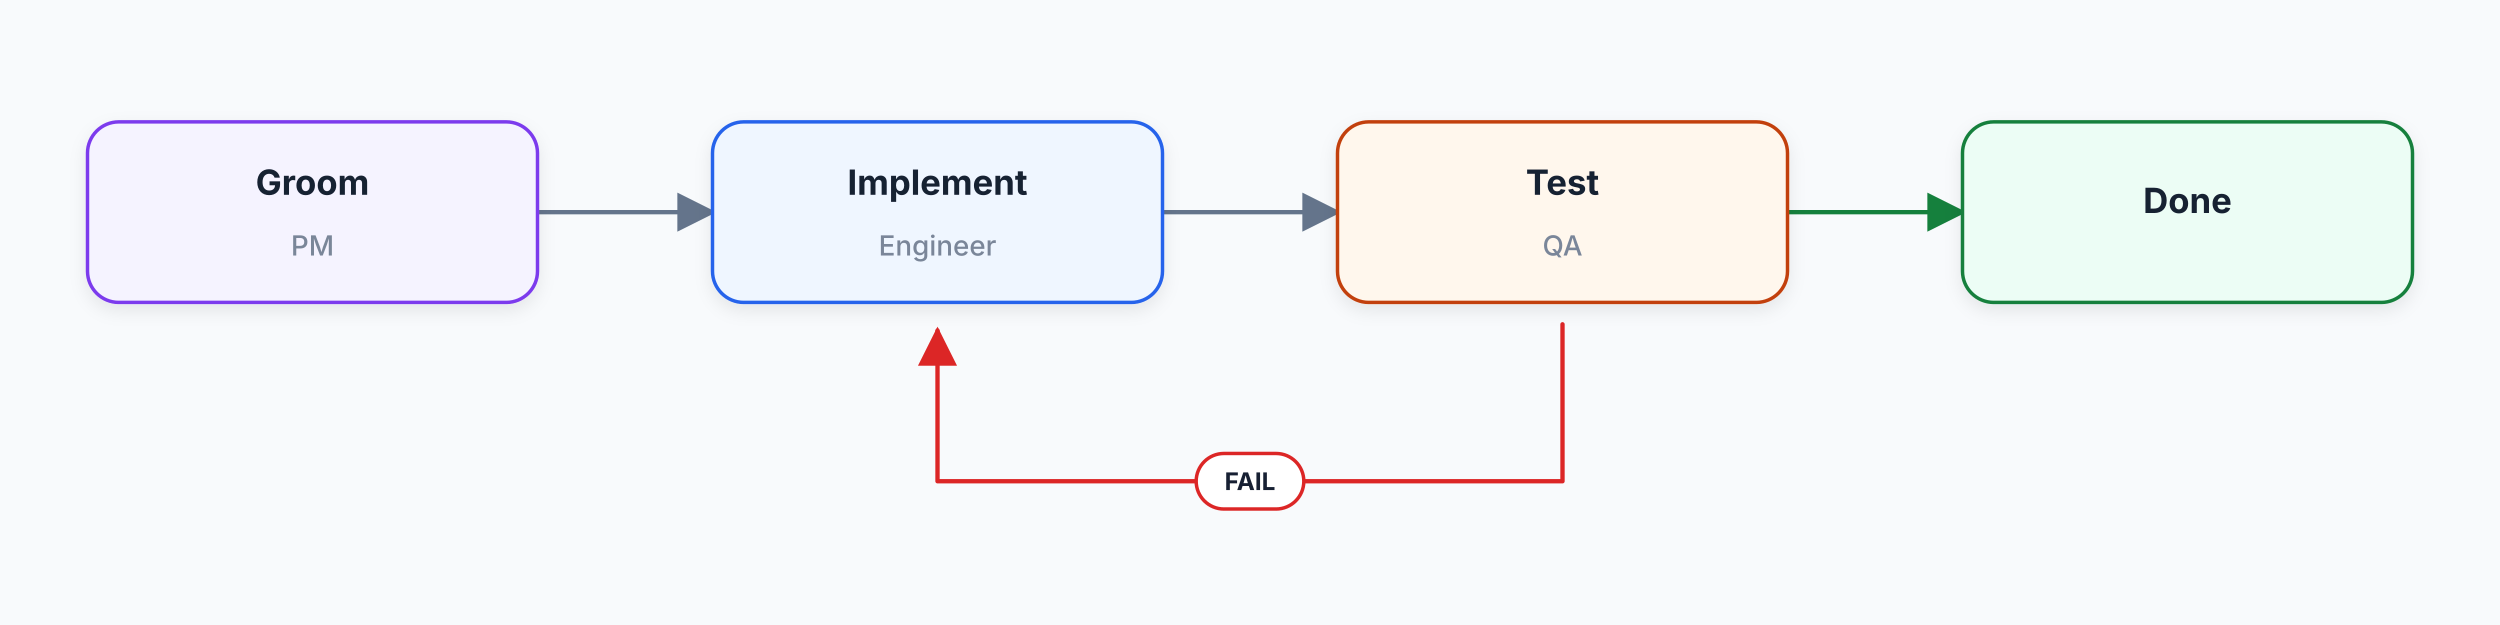
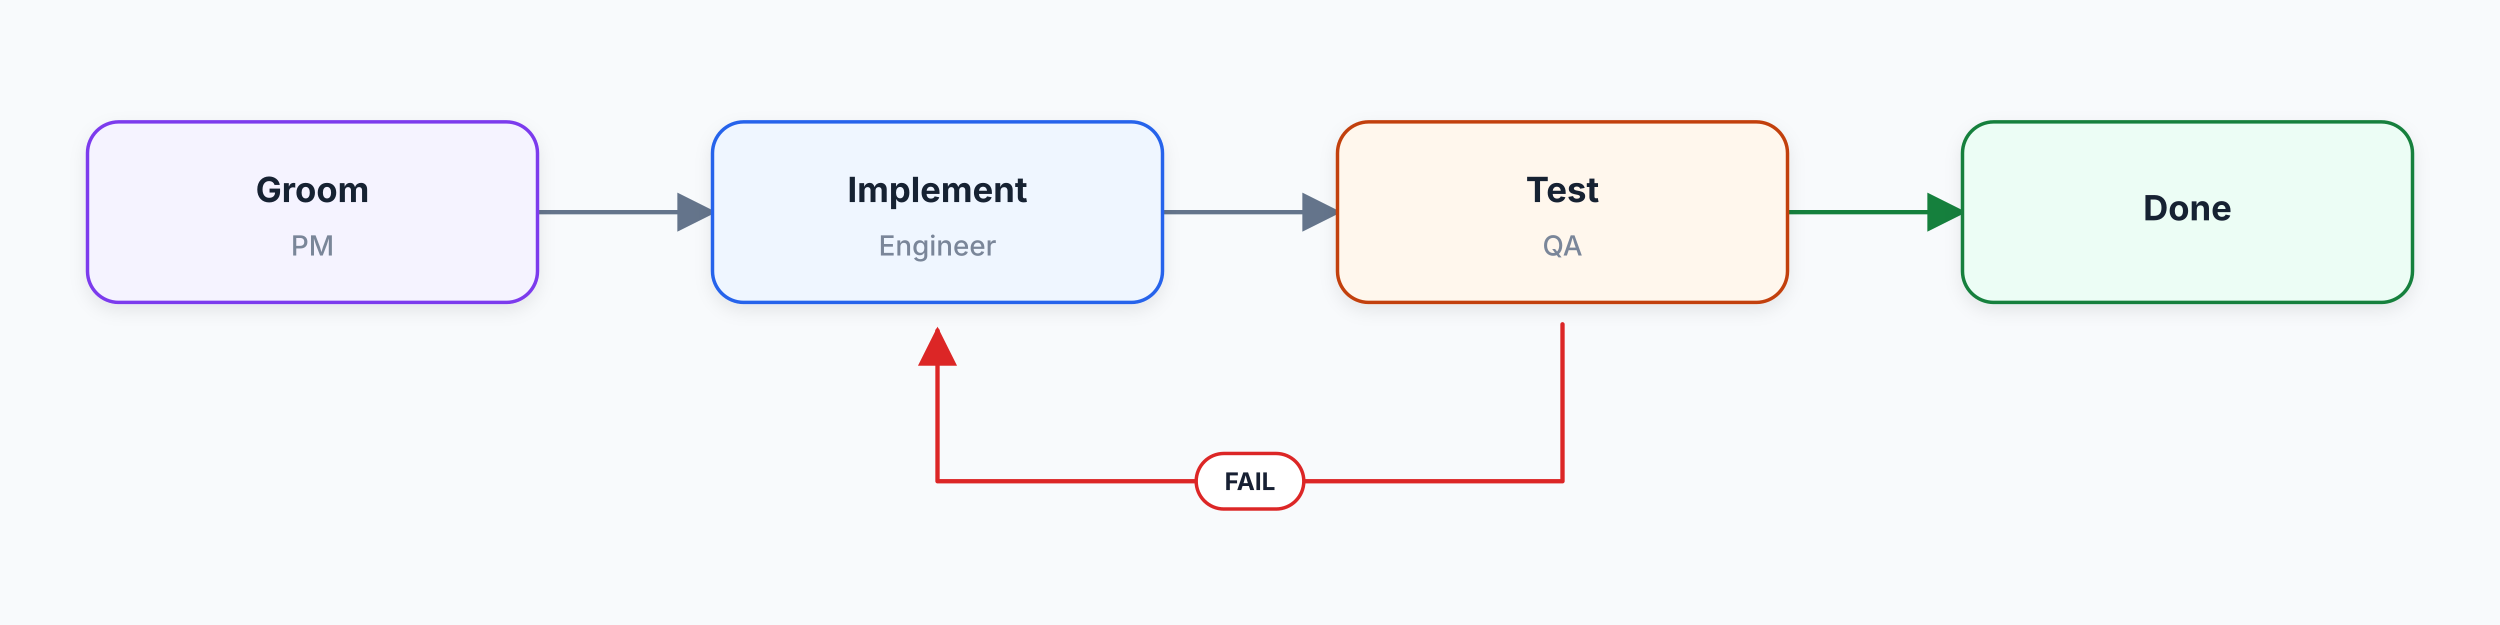
<svg xmlns="http://www.w3.org/2000/svg" width="1440" height="360" viewBox="0 0 1440 360" role="img" aria-labelledby="title desc">
  <defs>
    <filter id="shadow" x="-20%" y="-20%" width="140%" height="150%">
      <feDropShadow dx="0" dy="4" stdDeviation="5" flood-color="#0f172a" flood-opacity="0.08" />
    </filter>
    <marker id="arrow-purple" viewBox="0 0 10 10" refX="9" refY="5" markerWidth="9" markerHeight="9" orient="auto">
      <path d="M0 0 10 5 0 10Z" fill="#7c3aed" />
    </marker>
    <marker id="arrow-blue" viewBox="0 0 10 10" refX="9" refY="5" markerWidth="9" markerHeight="9" orient="auto">
      <path d="M0 0 10 5 0 10Z" fill="#2563eb" />
    </marker>
    <marker id="arrow-amber" viewBox="0 0 10 10" refX="9" refY="5" markerWidth="9" markerHeight="9" orient="auto">
      <path d="M0 0 10 5 0 10Z" fill="#c2410c" />
    </marker>
    <marker id="arrow-green" viewBox="0 0 10 10" refX="9" refY="5" markerWidth="9" markerHeight="9" orient="auto">
      <path d="M0 0 10 5 0 10Z" fill="#15803d" />
    </marker>
    <marker id="arrow-red" viewBox="0 0 10 10" refX="9" refY="5" markerWidth="9" markerHeight="9" orient="auto">
      <path d="M0 0 10 5 0 10Z" fill="#dc2626" />
    </marker>
    <marker id="arrow-gray" viewBox="0 0 10 10" refX="9" refY="5" markerWidth="9" markerHeight="9" orient="auto">
      <path d="M0 0 10 5 0 10Z" fill="#64748b" />
    </marker>
    <style>
      text { font-family: system-ui, -apple-system, BlinkMacSystemFont, "Segoe UI", sans-serif; fill: #172033; }
      .node rect { stroke-width: 2; }
      .node-title { font-size: 20px; font-weight: 750; text-anchor: middle; }
      .node-title.icon-copy { text-anchor: start; }
      .node-subtitle { font-size: 16px; font-weight: 500; fill: #7a8699; text-anchor: middle; }
      .eyebrow { font-size: 13px; font-weight: 750; letter-spacing: 1px; fill: #64748b; text-anchor: middle; }
      .mention-icon { font-size: 27px; font-weight: 750; text-anchor: middle; }
      .standalone-mention { font-size: 52px; font-weight: 750; text-anchor: middle; }
      .icon-node-title { font-size: 16px; font-weight: 750; text-anchor: middle; }
      .edge { fill: none; stroke-width: 2.5; stroke-linecap: round; stroke-linejoin: round; }
      .edge-label rect { stroke-width: 2; }
      .edge-label text { font-size: 14px; font-weight: 750; text-anchor: middle; dominant-baseline: central; }
      .divider { stroke: #cbd5e1; stroke-width: 2; stroke-dasharray: 6 8; stroke-linecap: round; }
      .center-annotation { fill: #f1f5f9; stroke: none; }
      .center-title { font-weight: 800; letter-spacing: 0.08em; fill: #334155; text-anchor: middle; }
      .center-detail { font-weight: 600; fill: #64748b; text-anchor: middle; }
    </style>
  </defs>
  <rect width="1440" height="360" fill="#f8fafc" />
  <path class="edge" d="M309.6 122.2L410.4 122.2" stroke="#64748b" marker-end="url(#arrow-gray)" />
  <path class="edge" d="M669.6 122.2L770.4 122.2" stroke="#64748b" marker-end="url(#arrow-gray)" />
  <path class="edge" d="M1029.6 122.2L1130.4 122.2" stroke="#15803d" marker-end="url(#arrow-green)" />
  <path class="edge" d="M900 186.8V277.2H540V190.4" stroke="#dc2626" marker-end="url(#arrow-red)" />
  <g class="edge-label" transform="translate(720 277.2)">
    <rect x="-31.0" y="-16" width="62" height="32" rx="16" fill="#ffffff" stroke="#dc2626" />
    <text fill="#dc2626">FAIL</text>
  </g>
  <g class="node node-purple" transform="translate(50.4 70.2)" filter="url(#shadow)">
    <rect width="259.2" height="104" rx="18" fill="#f5f3ff" stroke="#7c3aed" />
-     <text class="node-title" x="129.6" y="42">Groom</text>
-     <text class="node-subtitle" x="129.6" y="77">PM</text>
+     <text class="node-title" x="129.6" y="46.2" font-size="20">Groom</text>
+     <text class="node-subtitle" x="129.6" y="77" font-size="16">PM</text>
  </g>
  <g class="node node-blue" transform="translate(410.4 70.2)" filter="url(#shadow)">
    <rect width="259.2" height="104" rx="18" fill="#eff6ff" stroke="#2563eb" />
-     <text class="node-title" x="129.6" y="42">Implement</text>
-     <text class="node-subtitle" x="129.6" y="77">Engineer</text>
+     <text class="node-title" x="129.6" y="46.2" font-size="20">Implement</text>
+     <text class="node-subtitle" x="129.6" y="77" font-size="16">Engineer</text>
  </g>
  <g class="node node-amber" transform="translate(770.4 70.2)" filter="url(#shadow)">
    <rect width="259.2" height="104" rx="18" fill="#fff7ed" stroke="#c2410c" />
-     <text class="node-title" x="129.6" y="42">Test</text>
-     <text class="node-subtitle" x="129.6" y="77">QA</text>
+     <text class="node-title" x="129.6" y="46.2" font-size="20">Test</text>
+     <text class="node-subtitle" x="129.6" y="77" font-size="16">QA</text>
  </g>
  <g class="node node-green" transform="translate(1130.4 70.2)" filter="url(#shadow)">
    <rect width="259.2" height="104" rx="18" fill="#ecfdf5" stroke="#15803d" />
-     <text class="node-title" x="129.6" y="52.5">Done</text>
+     <text class="node-title" x="129.6" y="56.7" font-size="20">Done</text>
  </g>
</svg>
